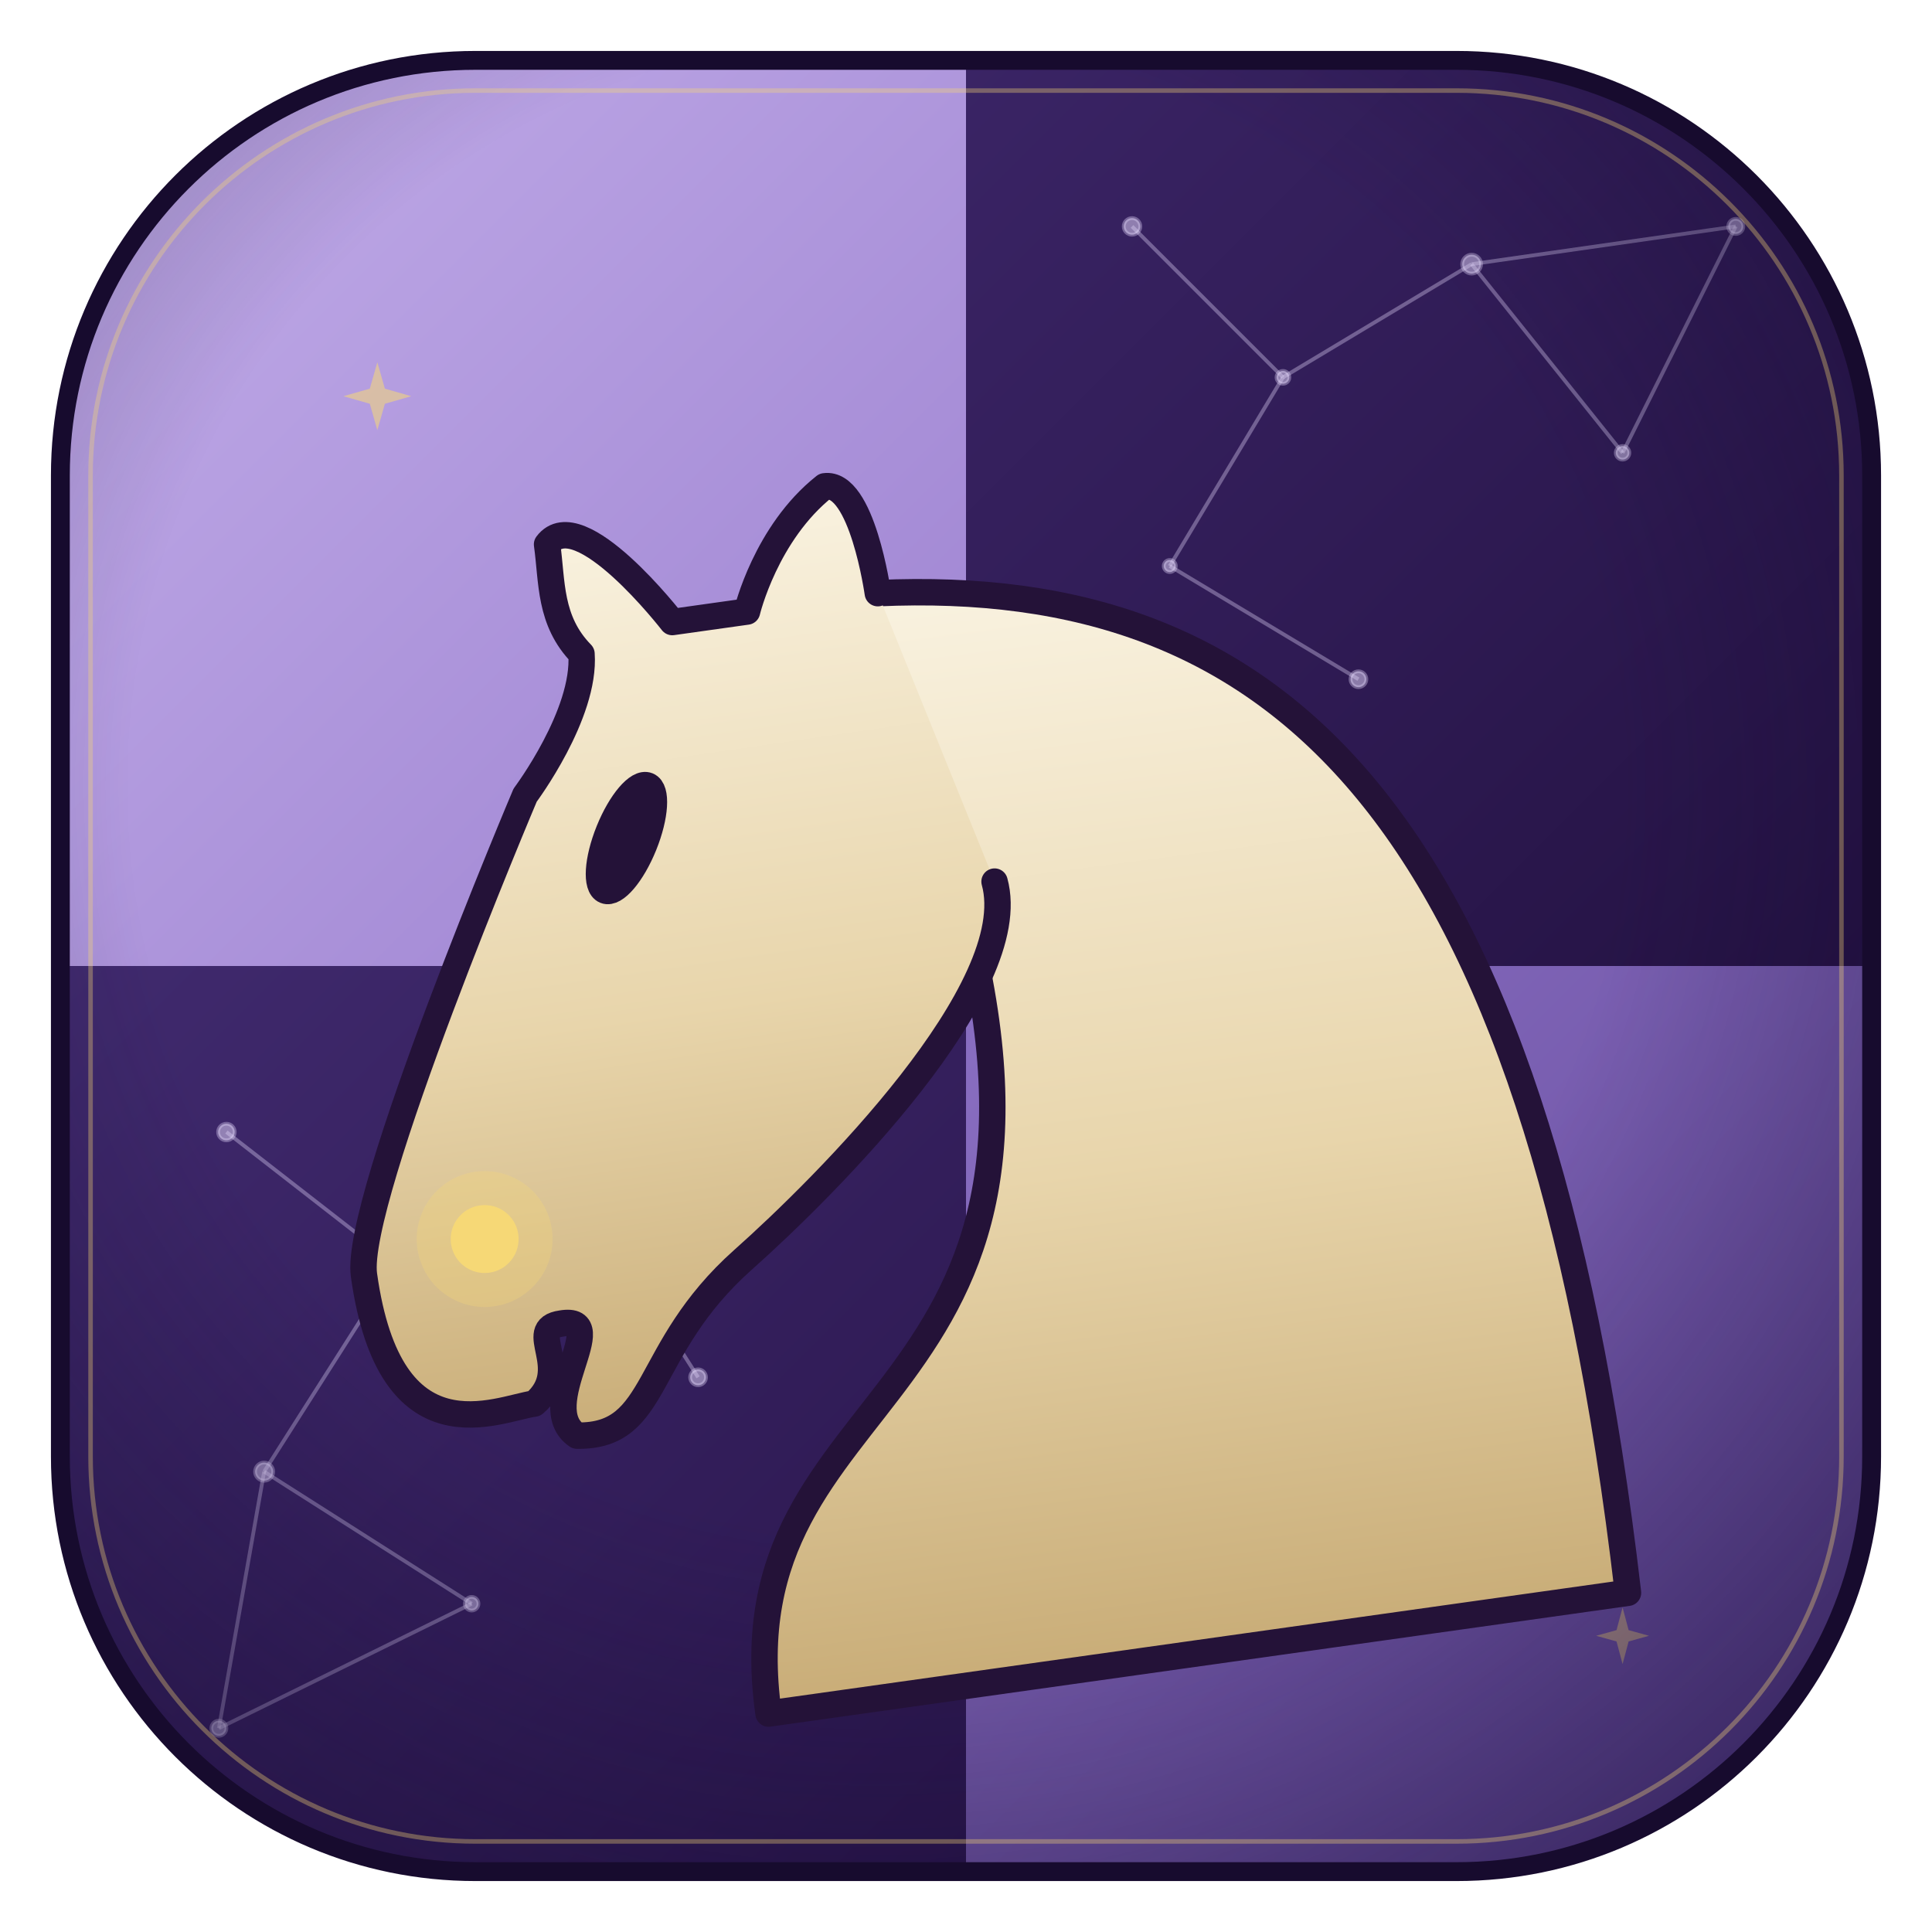
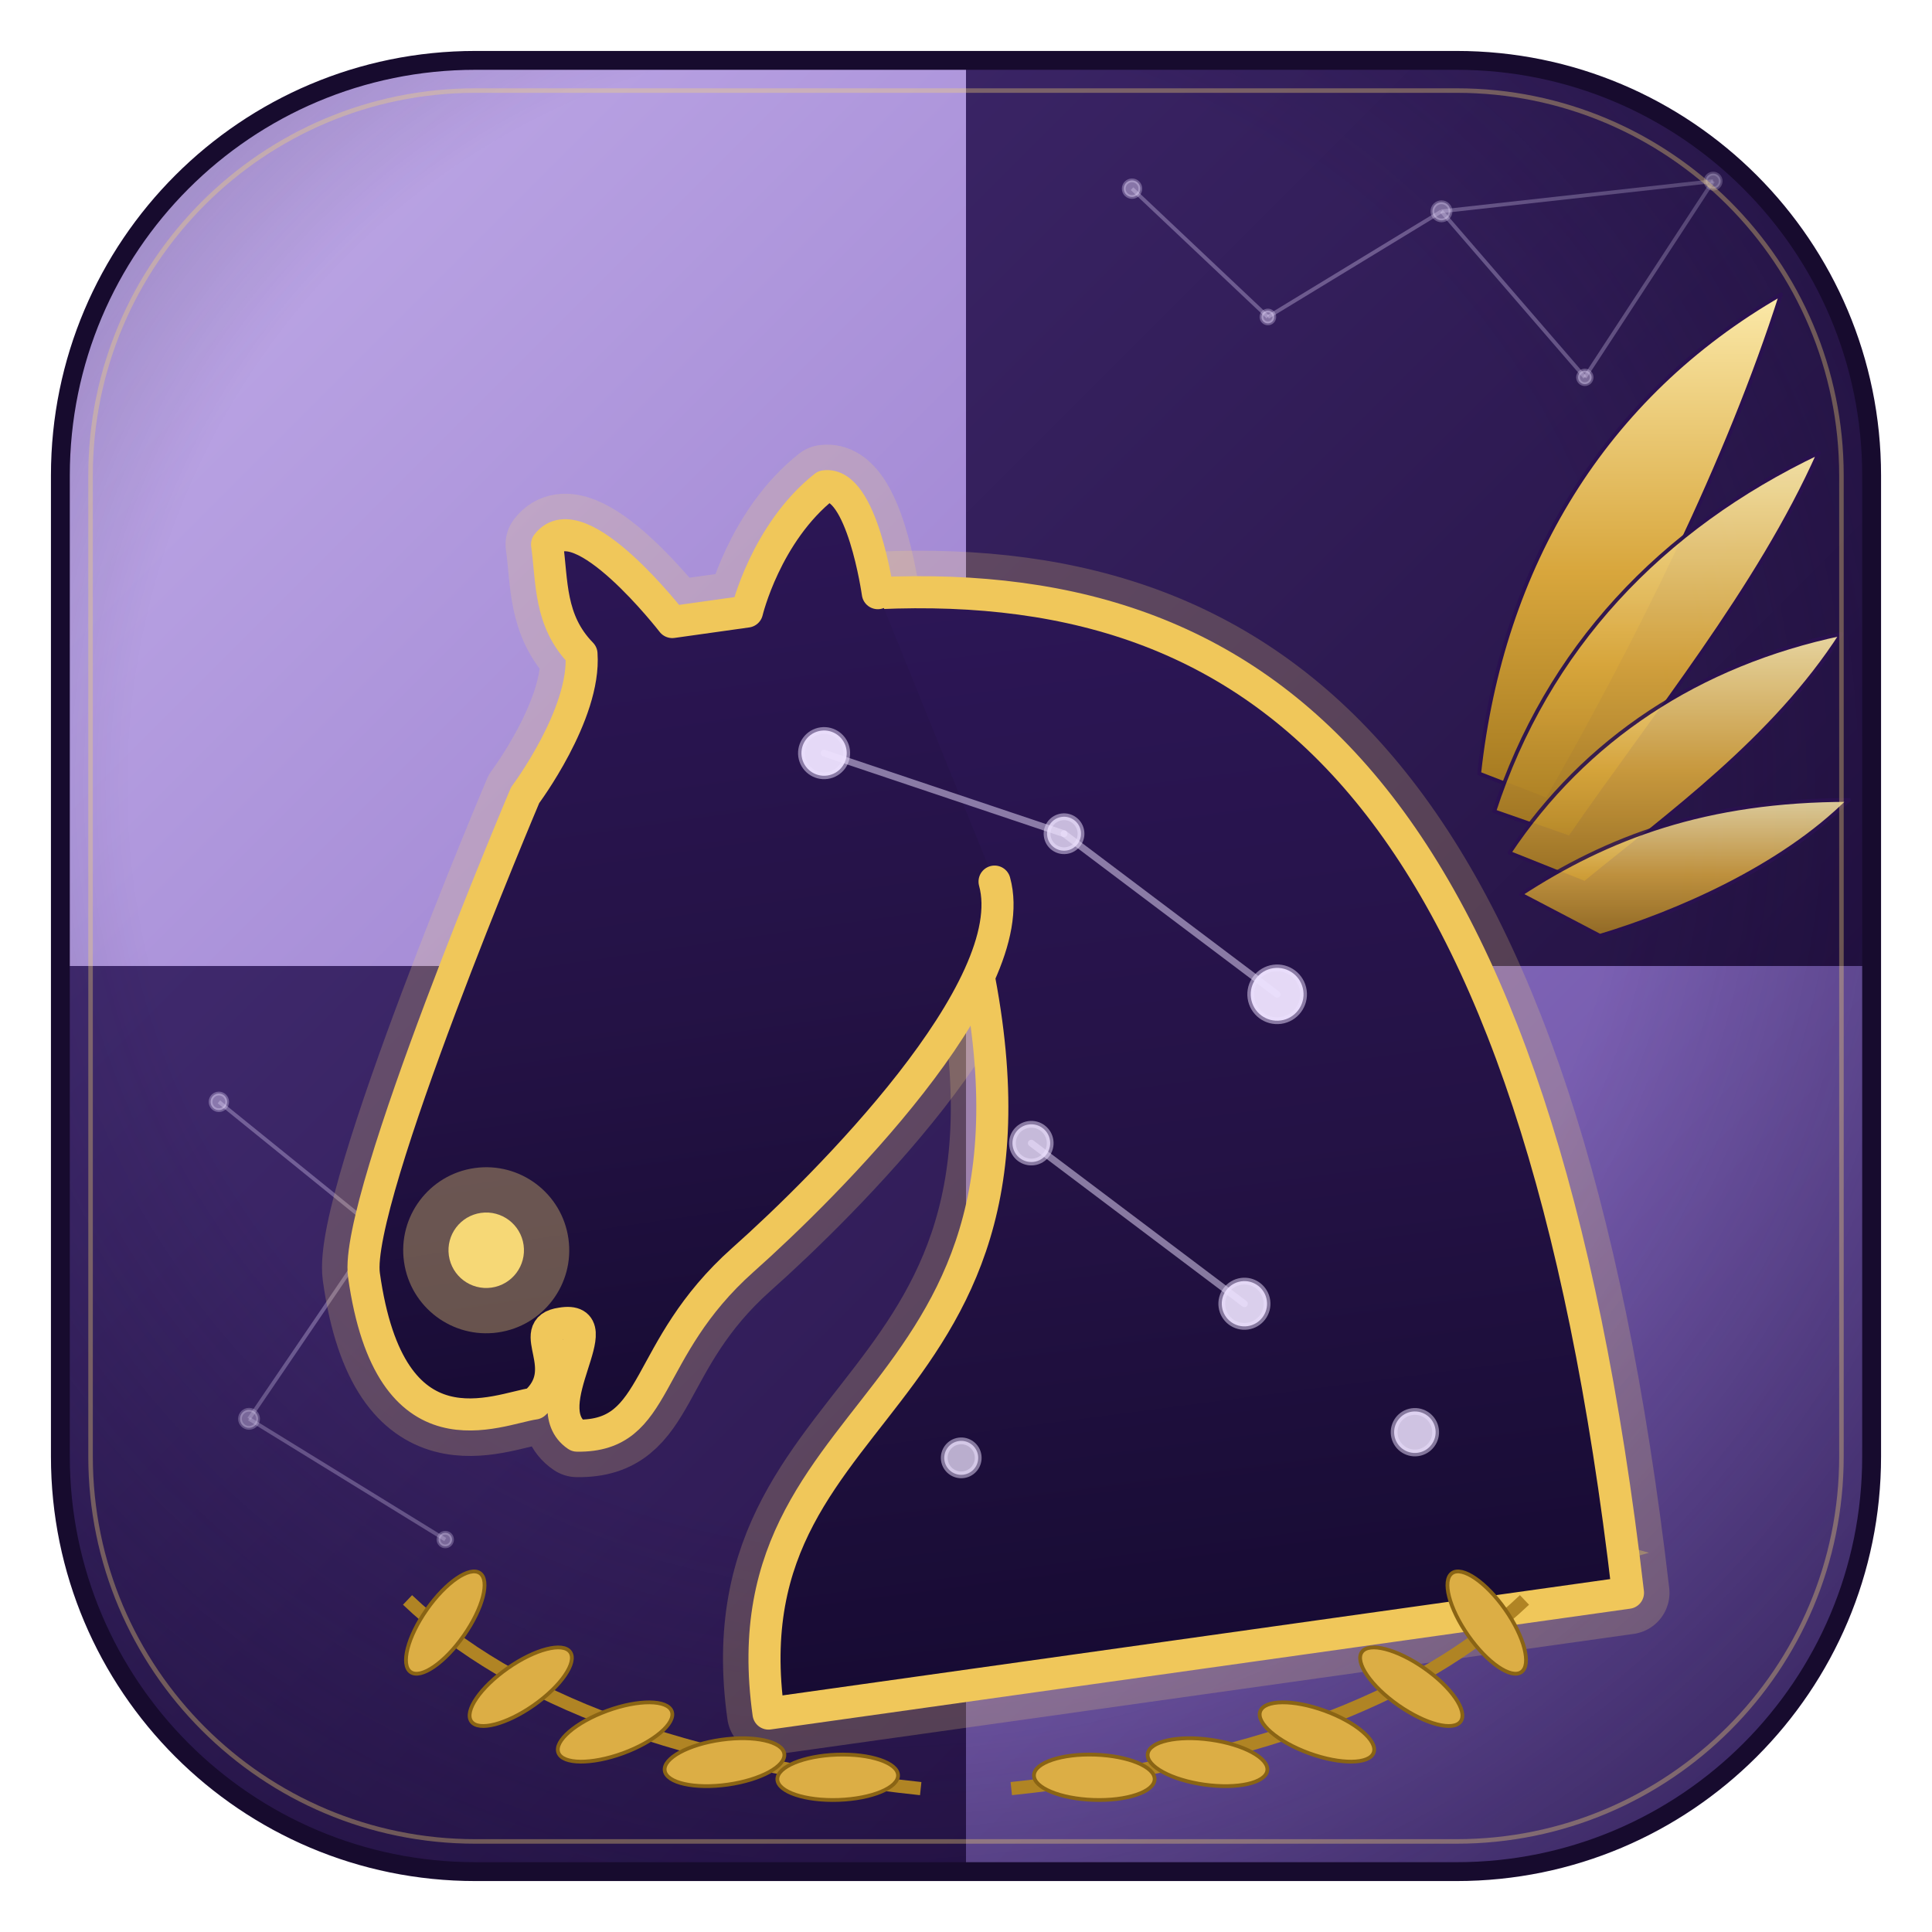
<svg xmlns="http://www.w3.org/2000/svg" viewBox="0 0 512 512" width="512" height="512" role="img">
  <defs>
    <linearGradient id="sqTL" x1="0" y1="0" x2="1" y2="1">
      <stop offset="0%" stop-color="#c2ade9" />
      <stop offset="100%" stop-color="#9c81d0" />
    </linearGradient>
    <linearGradient id="sqTR" x1="0" y1="0" x2="1" y2="1">
      <stop offset="0%" stop-color="#3a2465" />
      <stop offset="100%" stop-color="#241243" />
    </linearGradient>
    <linearGradient id="sqBL" x1="0" y1="0" x2="1" y2="1">
      <stop offset="0%" stop-color="#402a6e" />
      <stop offset="100%" stop-color="#2a164d" />
    </linearGradient>
    <linearGradient id="sqBR" x1="0" y1="0" x2="1" y2="1">
      <stop offset="0%" stop-color="#8a6fc2" />
      <stop offset="100%" stop-color="#5f4596" />
    </linearGradient>
    <linearGradient id="kn" x1="0" y1="0" x2="0" y2="1">
-       <stop offset="0%" stop-color="#f9f2e0" />
-       <stop offset="55%" stop-color="#e8d5ab" />
-       <stop offset="100%" stop-color="#c9ad78" />
+       <stop offset="0%" stop-color="#2c1656" />
+       <stop offset="55%" stop-color="#241245" />
+       <stop offset="100%" stop-color="#170b33" />
+     </linearGradient>
+     <linearGradient id="wing" x1="0" y1="0" x2="0" y2="1">
+       <stop offset="0%" stop-color="#fbe9a9" />
+       <stop offset="55%" stop-color="#d8a63c" />
+       <stop offset="100%" stop-color="#a3781f" />
    </linearGradient>
    <radialGradient id="vig" cx="45%" cy="40%" r="75%">
      <stop offset="55%" stop-color="#170b33" stop-opacity="0" />
      <stop offset="100%" stop-color="#170b33" stop-opacity="0.55" />
    </radialGradient>
    <clipPath id="sq">
      <rect x="16" y="16" width="480" height="480" rx="110" />
    </clipPath>
  </defs>
  <g clip-path="url(#sq)">
    <rect x="16" y="16" width="240" height="240" fill="url(#sqTL)" />
    <rect x="256" y="16" width="240" height="240" fill="url(#sqTR)" />
    <rect x="16" y="256" width="240" height="240" fill="url(#sqBL)" />
    <rect x="256" y="256" width="240" height="240" fill="url(#sqBR)" />
-     <g stroke="#e9dcff" stroke-width="1" stroke-opacity="0.35" fill="#e9dcff" fill-opacity="0.5">
-       <line x1="300" y1="60" x2="340" y2="100" />
-       <line x1="340" y1="100" x2="390" y2="70" />
-       <line x1="390" y1="70" x2="430" y2="120" />
-       <line x1="430" y1="120" x2="460" y2="60" />
-       <line x1="390" y1="70" x2="460" y2="60" />
-       <line x1="340" y1="100" x2="310" y2="150" />
-       <line x1="310" y1="150" x2="360" y2="180" />
-       <circle cx="300" cy="60" r="2.2" />
-       <circle cx="340" cy="100" r="1.7" />
-       <circle cx="390" cy="70" r="2.5" />
-       <circle cx="430" cy="120" r="1.8" />
-       <circle cx="460" cy="60" r="2" />
-       <circle cx="310" cy="150" r="1.6" />
-       <circle cx="360" cy="180" r="2.1" />
+     <g stroke="#e9dcff" stroke-width="1" stroke-opacity="0.32" fill="#e9dcff" fill-opacity="0.45">
+       <line x1="300" y1="50" x2="336" y2="84" />
+       <line x1="336" y1="84" x2="382" y2="56" />
+       <line x1="382" y1="56" x2="420" y2="100" />
+       <line x1="420" y1="100" x2="454" y2="48" />
+       <line x1="382" y1="56" x2="454" y2="48" />
+       <circle cx="300" cy="50" r="2.2" />
+       <circle cx="336" cy="84" r="1.7" />
+       <circle cx="382" cy="56" r="2.4" />
+       <circle cx="420" cy="100" r="1.8" />
+       <circle cx="454" cy="48" r="2" />
    </g>
-     <g stroke="#e9dcff" stroke-width="1" stroke-opacity="0.35" fill="#e9dcff" fill-opacity="0.5">
-       <line x1="60" y1="300" x2="105" y2="335" />
-       <line x1="105" y1="335" x2="70" y2="390" />
-       <line x1="70" y1="390" x2="125" y2="425" />
-       <line x1="125" y1="425" x2="58" y2="458" />
-       <line x1="105" y1="335" x2="150" y2="310" />
-       <line x1="150" y1="310" x2="185" y2="365" />
-       <line x1="70" y1="390" x2="58" y2="458" />
-       <circle cx="60" cy="300" r="2.2" />
-       <circle cx="105" cy="335" r="1.7" />
-       <circle cx="70" cy="390" r="2.4" />
-       <circle cx="125" cy="425" r="1.8" />
-       <circle cx="58" cy="458" r="2" />
-       <circle cx="150" cy="310" r="1.6" />
-       <circle cx="185" cy="365" r="2.1" />
+     <g stroke="#e9dcff" stroke-width="1" stroke-opacity="0.32" fill="#e9dcff" fill-opacity="0.45">
+       <line x1="58" y1="292" x2="100" y2="326" />
+       <line x1="100" y1="326" x2="66" y2="376" />
+       <line x1="66" y1="376" x2="118" y2="408" />
+       <line x1="100" y1="326" x2="146" y2="302" />
+       <circle cx="58" cy="292" r="2.2" />
+       <circle cx="100" cy="326" r="1.7" />
+       <circle cx="66" cy="376" r="2.4" />
+       <circle cx="118" cy="408" r="1.8" />
+       <circle cx="146" cy="302" r="1.6" />
    </g>
-     <g fill="#f6d876">
-       <path d="M100,96 L102,103 L109,105 L102,107 L100,114 L98,107 L91,105 L98,103 Z" opacity="0.55" />
-       <path d="M430,426 L431.6,432 L437,433.5 L431.6,435 L430,441 L428.4,435 L423,433.5 L428.4,432 Z" opacity="0.5" />
+     <path d="M 100,70 A 22,22 0 1 0 100,114 A 17,17 0 0 1 100,70 Z" fill="#dcae45" opacity="0.8" />
+     <path d="M430,404 L431.6,410 L437,411.5 L431.6,413 L430,419 L428.4,413 L423,411.5 L428.4,410 Z" fill="#f6d876" opacity="0.55" />
+     <rect x="16" y="16" width="480" height="480" fill="url(#vig)" />
+     <g fill="url(#wing)" stroke="#2a1150" stroke-width="1" stroke-linejoin="round">
+       <path d="M 392,205 C 398,150 425,105 472,78 C 458,122 434,170 410,212 Z" opacity="1" />
+       <path d="M 396,215 C 410,172 440,140 482,120 C 466,156 438,190 416,222 Z" opacity="0.95" />
+       <path d="M 400,226 C 420,196 450,176 488,168 C 470,196 442,216 420,234 Z" opacity="0.9" />
+       <path d="M 403,237 C 426,222 452,212 490,212 C 472,230 444,242 424,248 Z" opacity="0.85" />
    </g>
-     <rect x="16" y="16" width="480" height="480" fill="url(#vig)" />
    <g transform="rotate(-8 256 266)">
      <g transform="translate(28,52) scale(10)">
-         <g transform="translate(0,0.3)" fill="url(#kn)" stroke="#241238" stroke-width="0.7" stroke-linecap="round" stroke-linejoin="round">
-           <path d="M 22,10 C 32.5,11 38.5,18 38,39 L 15,39 C 15,30 25,32.5 23,18" />
-           <path d="M 24,18 C 24.38,20.91 18.45,25.37 16,27 C 13,29 13.18,31.34 11,31 C 9.958,30.06 12.41,27.96 11,28 C 10,28 11.19,29.23 10,30 C 9,30 5.997,31 6,26 C 6,24 12,14 12,14 C 12,14 13.89,12.1 14,10.5 C 13.27,9.506 13.5,8.5 13.5,7.5 C 14.5,6.5 16.5,10 16.5,10 L 18.5,10 C 18.5,10 19.28,8.008 21,7 C 22,7 22,10 22,10" />
-           <path d="M 15 15.5 A 0.5 1.5 0 1 1 14,15.5 A 0.5 1.5 0 1 1 15 15.5 z" transform="matrix(0.866,0.5,-0.5,0.866,9.693,-5.173)" fill="#241238" stroke="#241238" />
+         <g transform="translate(0,0.3)" stroke-linecap="round" stroke-linejoin="round">
+           <g fill="none" stroke="#f6d876" stroke-width="2.2" stroke-opacity="0.22">
+             <path d="M 22,10 C 32.5,11 38.5,18 38,39 L 15,39 C 15,30 25,32.5 23,18" />
+             <path d="M 24,18 C 24.38,20.91 18.45,25.37 16,27 C 13,29 13.18,31.34 11,31 C 9.958,30.06 12.41,27.96 11,28 C 10,28 11.19,29.23 10,30 C 9,30 5.997,31 6,26 C 6,24 12,14 12,14 C 12,14 13.89,12.1 14,10.5 C 13.27,9.506 13.5,8.5 13.5,7.5 C 14.5,6.5 16.5,10 16.5,10 L 18.5,10 C 18.5,10 19.28,8.008 21,7 C 22,7 22,10 22,10" />
+           </g>
+           <g fill="url(#kn)" stroke="#f0c75a" stroke-width="0.85">
+             <path d="M 22,10 C 32.5,11 38.5,18 38,39 L 15,39 C 15,30 25,32.5 23,18" />
+             <path d="M 24,18 C 24.38,20.91 18.45,25.37 16,27 C 13,29 13.18,31.34 11,31 C 9.958,30.06 12.41,27.96 11,28 C 10,28 11.19,29.23 10,30 C 9,30 5.997,31 6,26 C 6,24 12,14 12,14 C 12,14 13.89,12.1 14,10.5 C 13.27,9.506 13.5,8.5 13.5,7.5 C 14.5,6.5 16.5,10 16.5,10 L 18.5,10 C 18.5,10 19.28,8.008 21,7 C 22,7 22,10 22,10" />
+           </g>
+           <g stroke="#efe3ff" stroke-width="0.18" stroke-opacity="0.5" fill="#efe3ff">
+             <line x1="20" y1="14" x2="26" y2="17" />
+             <line x1="26" y1="17" x2="31" y2="22" />
+             <line x1="24" y1="25" x2="29" y2="30" />
+             <circle cx="20" cy="14" r="0.6" fill-opacity="0.95" />
+             <circle cx="26" cy="17" r="0.45" fill-opacity="0.8" />
+             <circle cx="31" cy="22" r="0.7" fill-opacity="0.95" />
+             <circle cx="24" cy="25" r="0.5" fill-opacity="0.8" />
+             <circle cx="29" cy="30" r="0.6" fill-opacity="0.9" />
+             <circle cx="21" cy="33" r="0.45" fill-opacity="0.75" />
+             <circle cx="33" cy="34" r="0.55" fill-opacity="0.85" />
+           </g>
+           <circle cx="9.3" cy="25.8" r="2.2" fill="#f6d876" opacity="0.35" />
+           <circle cx="9.3" cy="25.8" r="1.0" fill="#f6d876" />
        </g>
-         <circle cx="9.3" cy="25.8" r="1.8" fill="#f6d876" opacity="0.3" />
-         <circle cx="9.3" cy="25.8" r="0.9" fill="#f6d876" />
      </g>
+     </g>
+     <g fill="#dcae45" stroke="#8a6414" stroke-width="1">
+       <path d="M 108,424 Q 150,464 244,474" fill="none" stroke="#b08424" stroke-width="3.5" />
+       <path d="M 404,424 Q 362,464 268,474" fill="none" stroke="#b08424" stroke-width="3.5" />
+       <ellipse cx="118" cy="430" rx="16" ry="6" transform="rotate(-55 118 430)" />
+       <ellipse cx="138" cy="447" rx="16" ry="6" transform="rotate(-35 138 447)" />
+       <ellipse cx="163" cy="459" rx="16" ry="6" transform="rotate(-20 163 459)" />
+       <ellipse cx="192" cy="467" rx="16" ry="6" transform="rotate(-8 192 467)" />
+       <ellipse cx="222" cy="471" rx="16" ry="6" transform="rotate(-2 222 471)" />
+       <ellipse cx="394" cy="430" rx="16" ry="6" transform="rotate(55 394 430)" />
+       <ellipse cx="374" cy="447" rx="16" ry="6" transform="rotate(35 374 447)" />
+       <ellipse cx="349" cy="459" rx="16" ry="6" transform="rotate(20 349 459)" />
+       <ellipse cx="320" cy="467" rx="16" ry="6" transform="rotate(8 320 467)" />
+       <ellipse cx="290" cy="471" rx="16" ry="6" transform="rotate(2 290 471)" />
    </g>
  </g>
  <rect x="16" y="16" width="480" height="480" rx="110" fill="none" stroke="#170b2e" stroke-width="5" />
  <rect x="24" y="24" width="464" height="464" rx="102" fill="none" stroke="#f6d876" stroke-width="1.2" opacity="0.35" />
</svg>
